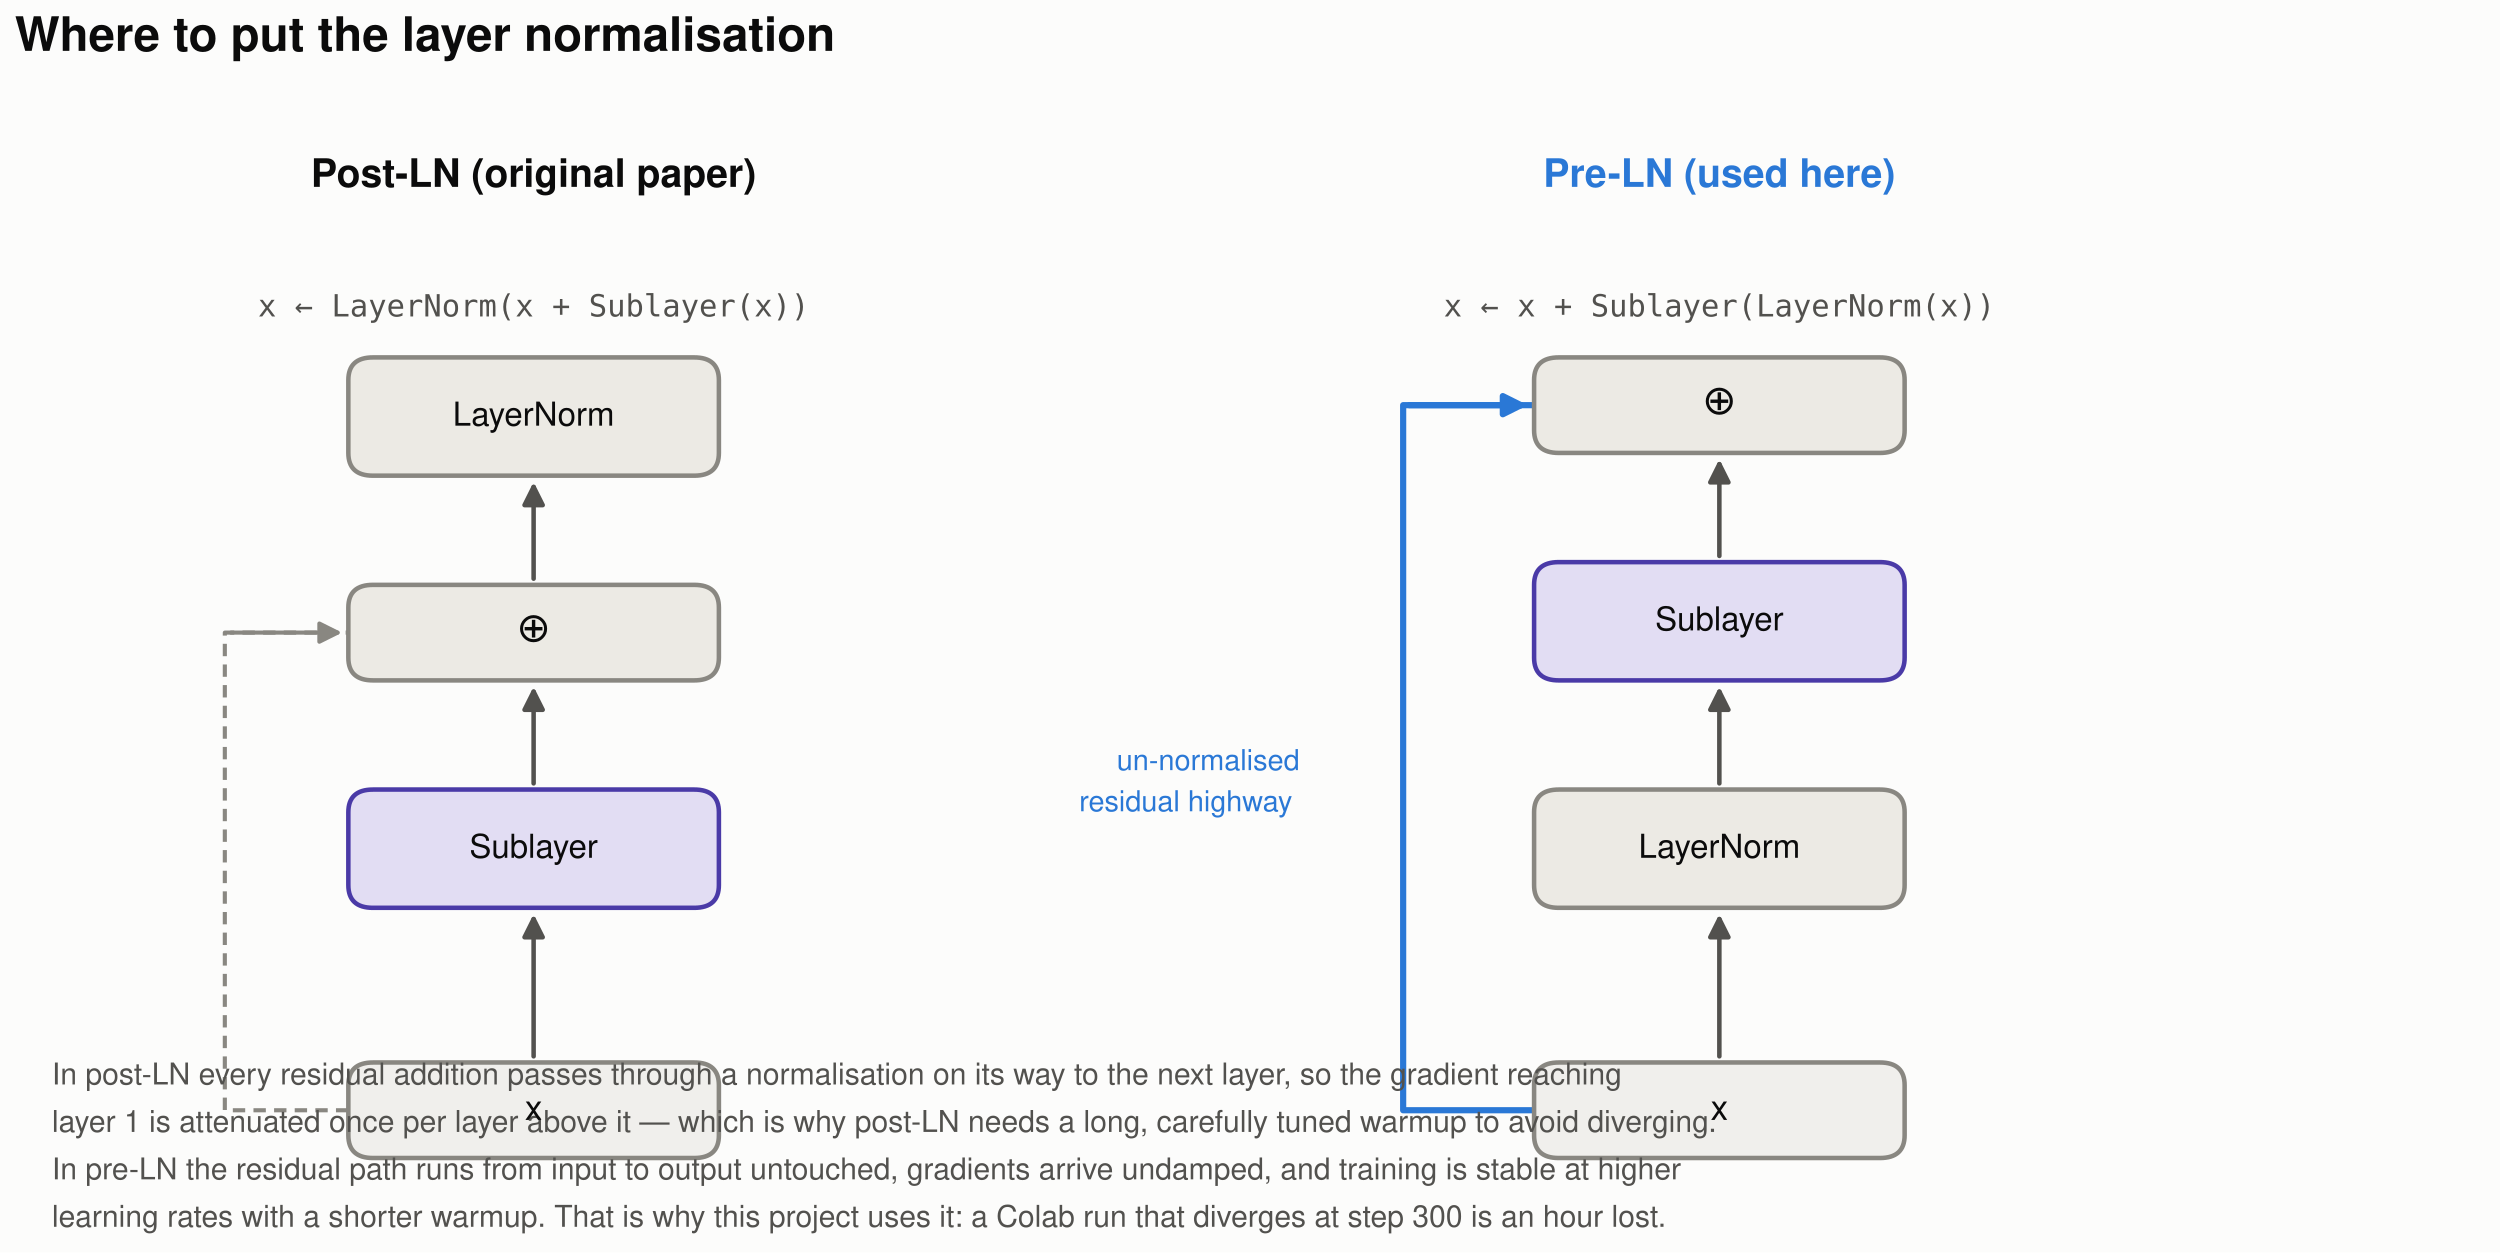
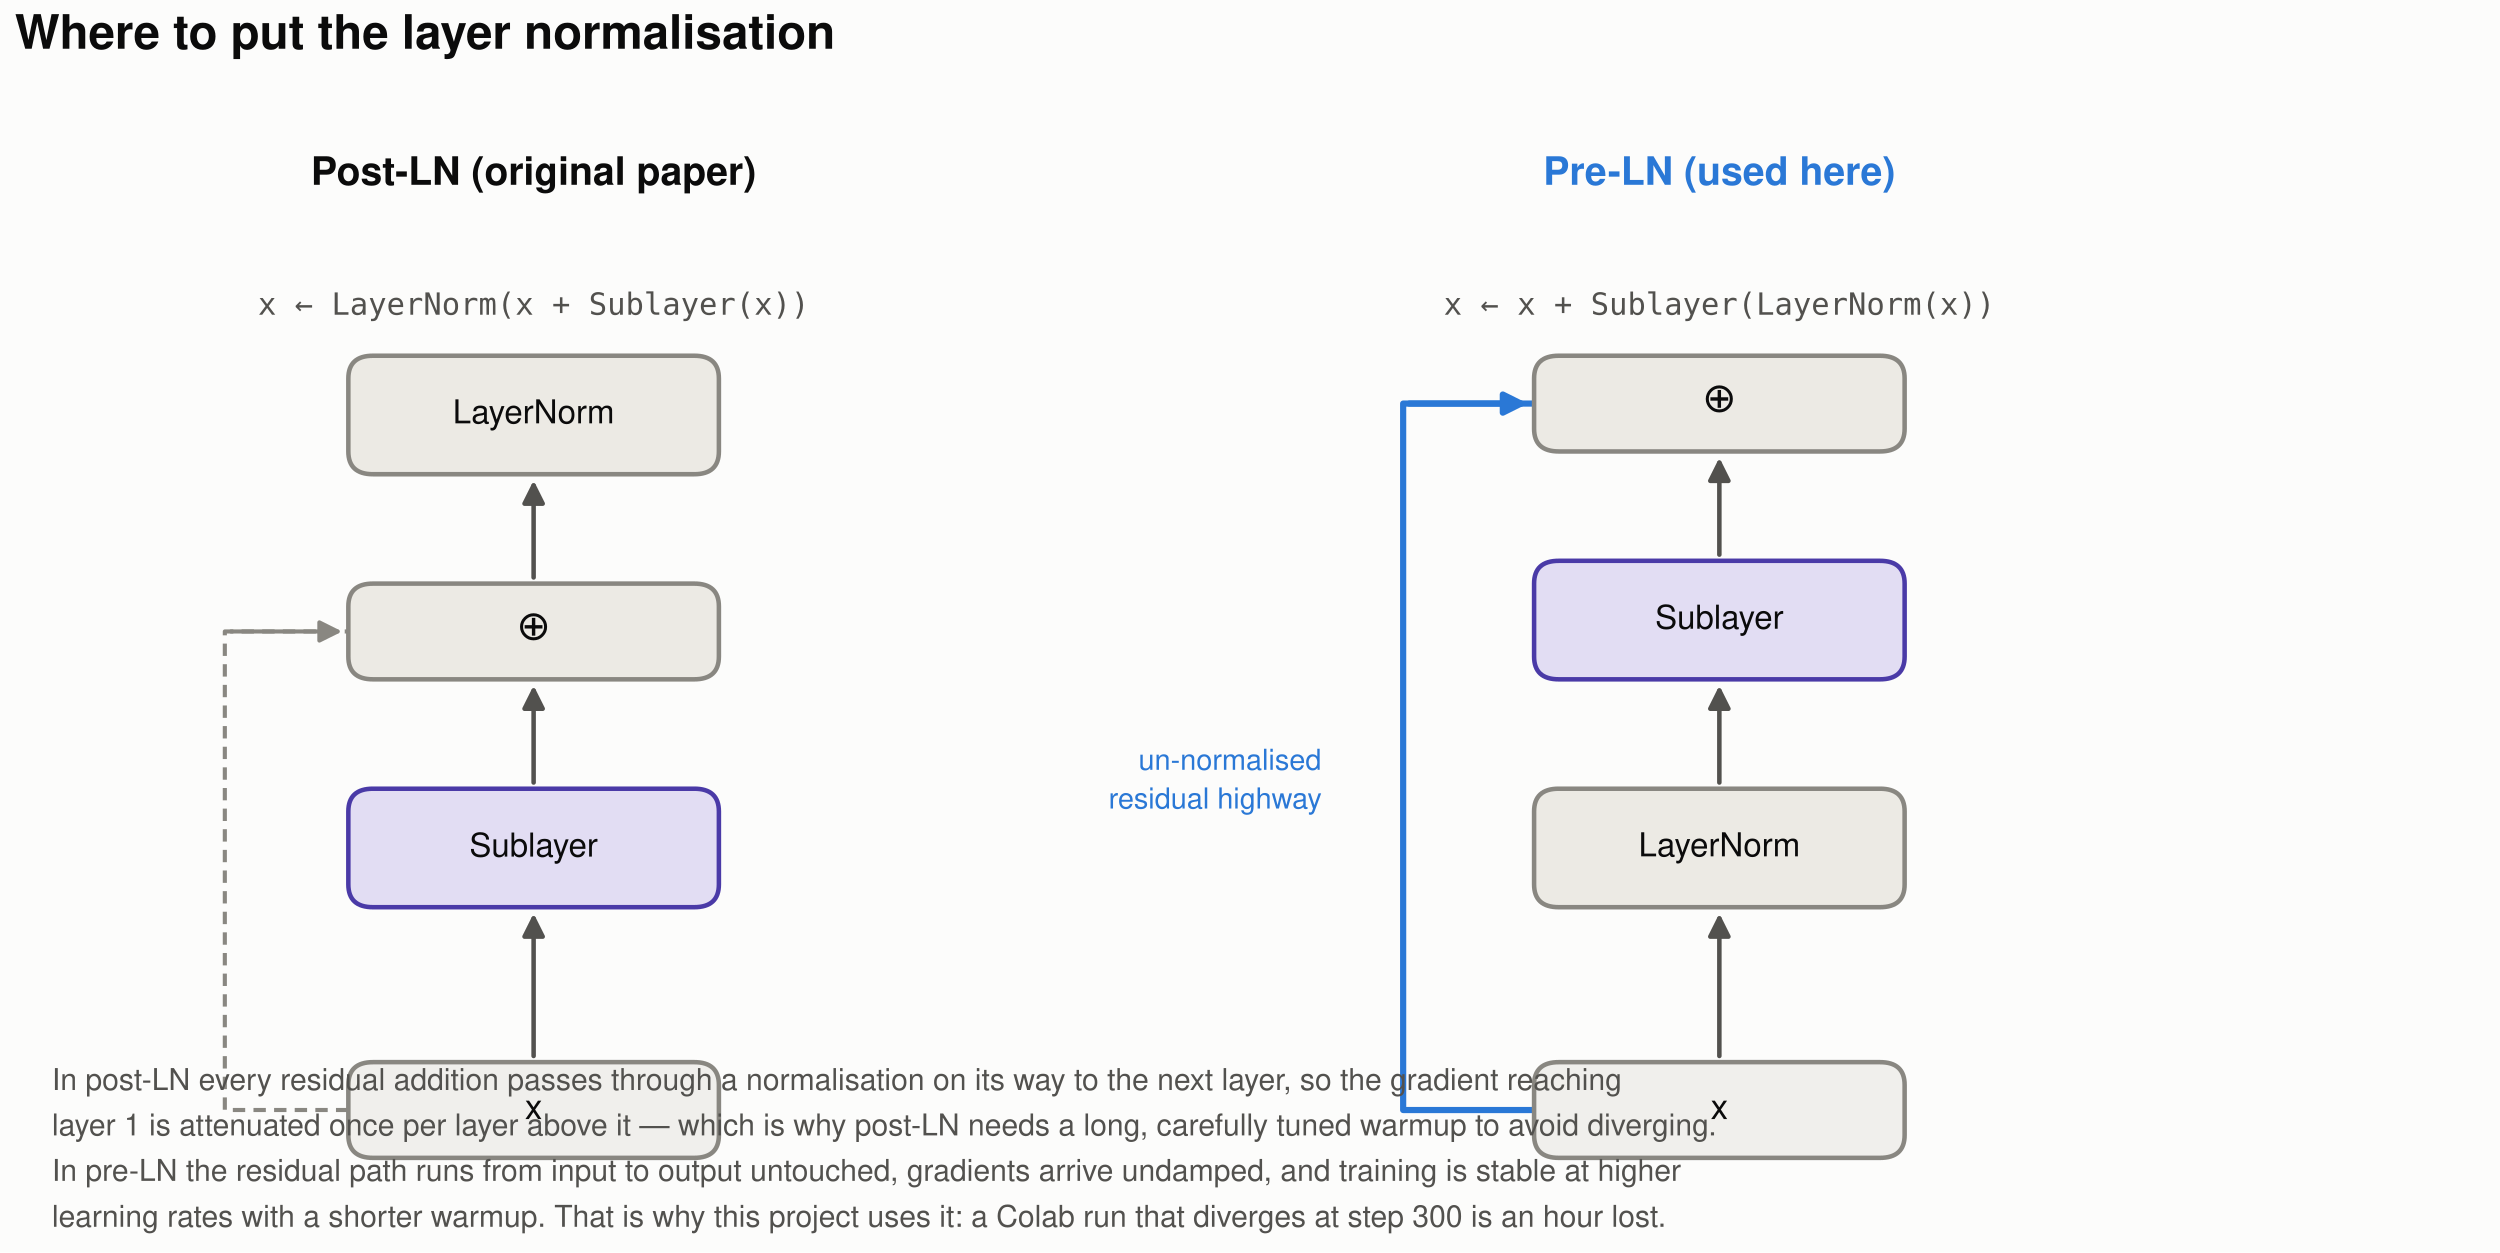
<svg xmlns="http://www.w3.org/2000/svg" width="606pt" height="303.6pt" viewBox="0 0 606 303.6" version="1.1">
  <defs>
    <style type="text/css">*{stroke-linejoin: round; stroke-linecap: butt}</style>
  </defs>
  <g id="figure_1">
    <g id="patch_1">
      <path d="M 0 303.6  L 606 303.6  L 606 0  L 0 0  z " style="fill: #fcfcfb" />
    </g>
    <g id="axes_1">
      <g id="patch_2">
-         <path d="M 3.6 300  L 602.4 300  L 602.4 24.338  L 3.6 24.338  z " style="fill: #fcfcfb" />
+         <path d="M 3.6 300  L 602.4 300  L 602.4 23.812  L 3.6 23.812  z " style="fill: #fcfcfb" />
      </g>
      <g id="matplotlib.axis_1" />
      <g id="matplotlib.axis_2" />
      <g id="patch_3">
-         <path d="M 129.348 256.051  Q 129.348 238.804 129.348 222.786  " clip-path="url(#pdedc9c7e85)" style="fill: none; stroke: #52514e; stroke-width: 1.1; stroke-linecap: round" />
-         <path d="M 127.148 227.186  L 129.348 222.786  L 131.548 227.186  z " clip-path="url(#pdedc9c7e85)" style="fill: #52514e; stroke: #52514e; stroke-width: 1.1; stroke-linecap: round" />
+         <path d="M 129.348 255.967  Q 129.348 238.687 129.348 222.636  " clip-path="url(#p34ce3f629d)" style="fill: none; stroke: #52514e; stroke-width: 1.1; stroke-linecap: round" />
+         <path d="M 127.148 227.036  L 129.348 222.636  L 131.548 227.036  z " clip-path="url(#p34ce3f629d)" style="fill: #52514e; stroke: #52514e; stroke-width: 1.1; stroke-linecap: round" />
      </g>
      <g id="patch_4">
-         <path d="M 129.348 189.887  Q 129.348 178.157 129.348 167.658  " clip-path="url(#pdedc9c7e85)" style="fill: none; stroke: #52514e; stroke-width: 1.1; stroke-linecap: round" />
-         <path d="M 127.148 172.058  L 129.348 167.658  L 131.548 172.058  z " clip-path="url(#pdedc9c7e85)" style="fill: #52514e; stroke: #52514e; stroke-width: 1.1; stroke-linecap: round" />
+         <path d="M 129.348 189.683  Q 129.348 177.925 129.348 167.397  " clip-path="url(#p34ce3f629d)" style="fill: none; stroke: #52514e; stroke-width: 1.1; stroke-linecap: round" />
+         <path d="M 127.148 171.797  L 129.348 167.397  L 131.548 171.797  z " clip-path="url(#p34ce3f629d)" style="fill: #52514e; stroke: #52514e; stroke-width: 1.1; stroke-linecap: round" />
      </g>
      <g id="patch_5">
-         <path d="M 129.348 140.268  Q 129.348 128.538 129.348 118.038  " clip-path="url(#pdedc9c7e85)" style="fill: none; stroke: #52514e; stroke-width: 1.1; stroke-linecap: round" />
-         <path d="M 127.148 122.438  L 129.348 118.038  L 131.548 122.438  z " clip-path="url(#pdedc9c7e85)" style="fill: #52514e; stroke: #52514e; stroke-width: 1.1; stroke-linecap: round" />
+         <path d="M 129.348 139.969  Q 129.348 128.211 129.348 117.683  " clip-path="url(#p34ce3f629d)" style="fill: none; stroke: #52514e; stroke-width: 1.1; stroke-linecap: round" />
+         <path d="M 127.148 122.083  L 129.348 117.683  L 131.548 122.083  z " clip-path="url(#p34ce3f629d)" style="fill: #52514e; stroke: #52514e; stroke-width: 1.1; stroke-linecap: round" />
      </g>
      <g id="line2d_1">
-         <path d="M 84.438 269.125  L 54.498 269.125  L 54.498 153.348  L 84.438 153.348  " clip-path="url(#pdedc9c7e85)" style="fill: none; stroke-dasharray: 3,2; stroke-dashoffset: 0; stroke: #898781" />
+         <path d="M 84.438 269.066  L 54.498 269.066  L 54.498 153.068  L 84.438 153.068  " clip-path="url(#p34ce3f629d)" style="fill: none; stroke-dasharray: 3,2; stroke-dashoffset: 0; stroke: #898781" />
      </g>
      <g id="patch_6">
-         <path d="M 56 153.348  Q 69.467 153.348 81.817 153.348  " clip-path="url(#pdedc9c7e85)" style="fill: none; stroke: #898781; stroke-linecap: round" />
-         <path d="M 77.417 151.148  L 81.817 153.348  L 77.417 155.548  z " clip-path="url(#pdedc9c7e85)" style="fill: #898781; stroke: #898781; stroke-linecap: round" />
+         <path d="M 56 153.068  Q 69.467 153.068 81.817 153.068  " clip-path="url(#p34ce3f629d)" style="fill: none; stroke: #898781; stroke-linecap: round" />
+         <path d="M 77.417 150.868  L 81.817 153.068  L 77.417 155.268  z " clip-path="url(#p34ce3f629d)" style="fill: #898781; stroke: #898781; stroke-linecap: round" />
      </g>
      <g id="patch_7">
-         <path d="M 416.772 256.051  Q 416.772 238.804 416.772 222.786  " clip-path="url(#pdedc9c7e85)" style="fill: none; stroke: #52514e; stroke-width: 1.1; stroke-linecap: round" />
-         <path d="M 414.572 227.186  L 416.772 222.786  L 418.972 227.186  z " clip-path="url(#pdedc9c7e85)" style="fill: #52514e; stroke: #52514e; stroke-width: 1.1; stroke-linecap: round" />
+         <path d="M 416.772 255.967  Q 416.772 238.687 416.772 222.636  " clip-path="url(#p34ce3f629d)" style="fill: none; stroke: #52514e; stroke-width: 1.1; stroke-linecap: round" />
+         <path d="M 414.572 227.036  L 416.772 222.636  L 418.972 227.036  z " clip-path="url(#p34ce3f629d)" style="fill: #52514e; stroke: #52514e; stroke-width: 1.1; stroke-linecap: round" />
      </g>
      <g id="patch_8">
-         <path d="M 416.772 189.887  Q 416.772 178.157 416.772 167.658  " clip-path="url(#pdedc9c7e85)" style="fill: none; stroke: #52514e; stroke-width: 1.1; stroke-linecap: round" />
-         <path d="M 414.572 172.058  L 416.772 167.658  L 418.972 172.058  z " clip-path="url(#pdedc9c7e85)" style="fill: #52514e; stroke: #52514e; stroke-width: 1.1; stroke-linecap: round" />
+         <path d="M 416.772 189.683  Q 416.772 177.925 416.772 167.397  " clip-path="url(#p34ce3f629d)" style="fill: none; stroke: #52514e; stroke-width: 1.1; stroke-linecap: round" />
+         <path d="M 414.572 171.797  L 416.772 167.397  L 418.972 171.797  z " clip-path="url(#p34ce3f629d)" style="fill: #52514e; stroke: #52514e; stroke-width: 1.1; stroke-linecap: round" />
      </g>
      <g id="patch_9">
-         <path d="M 416.772 134.755  Q 416.772 123.025 416.772 112.525  " clip-path="url(#pdedc9c7e85)" style="fill: none; stroke: #52514e; stroke-width: 1.1; stroke-linecap: round" />
-         <path d="M 414.572 116.925  L 416.772 112.525  L 418.972 116.925  z " clip-path="url(#pdedc9c7e85)" style="fill: #52514e; stroke: #52514e; stroke-width: 1.1; stroke-linecap: round" />
+         <path d="M 416.772 134.445  Q 416.772 122.687 416.772 112.159  " clip-path="url(#p34ce3f629d)" style="fill: none; stroke: #52514e; stroke-width: 1.1; stroke-linecap: round" />
+         <path d="M 414.572 116.559  L 416.772 112.159  L 418.972 116.559  z " clip-path="url(#p34ce3f629d)" style="fill: #52514e; stroke: #52514e; stroke-width: 1.1; stroke-linecap: round" />
      </g>
      <g id="line2d_2">
-         <path d="M 371.862 269.125  L 340.125 269.125  L 340.125 98.215  L 371.862 98.215  " clip-path="url(#pdedc9c7e85)" style="fill: none; stroke: #2a78d6; stroke-width: 1.5; stroke-linecap: round" />
+         <path d="M 371.862 269.066  L 340.125 269.066  L 340.125 97.83  L 371.862 97.83  " clip-path="url(#p34ce3f629d)" style="fill: none; stroke: #2a78d6; stroke-width: 1.5; stroke-linecap: round" />
      </g>
      <g id="patch_10">
-         <path d="M 341.625 98.215  Q 355.992 98.215 368.682 98.215  " clip-path="url(#pdedc9c7e85)" style="fill: none; stroke: #2a78d6; stroke-width: 1.5; stroke-linecap: round" />
-         <path d="M 364.282 96.015  L 368.682 98.215  L 364.282 100.415  z " clip-path="url(#pdedc9c7e85)" style="fill: #2a78d6; stroke: #2a78d6; stroke-width: 1.5; stroke-linecap: round" />
+         <path d="M 341.625 97.83  Q 355.992 97.83 368.682 97.83  " clip-path="url(#p34ce3f629d)" style="fill: none; stroke: #2a78d6; stroke-width: 1.5; stroke-linecap: round" />
+         <path d="M 364.282 95.63  L 368.682 97.83  L 364.282 100.03  z " clip-path="url(#p34ce3f629d)" style="fill: #2a78d6; stroke: #2a78d6; stroke-width: 1.5; stroke-linecap: round" />
      </g>
      <g id="text_1">
-         <text style="font-weight: 600; font-size: 9.5px; font-family: 'Helvetica Neue', 'Helvetica', 'Arial', 'DejaVu Sans', sans-serif; text-anchor: middle; fill: #0b0b0b" x="129.348" y="45.288" transform="rotate(-0 129.3479 45.28846)">Post-LN   (original paper)</text>
+         <text style="font-weight: 600; font-size: 9.5px; font-family: 'Helvetica Neue', 'Helvetica', 'Arial', 'DejaVu Sans', sans-serif; text-anchor: middle; fill: #0b0b0b" x="129.348" y="44.802" transform="rotate(-0 129.3479 44.80199)">Post-LN   (original paper)</text>
      </g>
      <g id="patch_11">
-         <path d="M 90.426 280.703  L 168.27 280.703  Q 174.258 280.703 174.258 275.19  L 174.258 263.061  Q 174.258 257.548 168.27 257.548  L 90.426 257.548  Q 84.438 257.548 84.438 263.061  L 84.438 275.19  Q 84.438 280.703 90.426 280.703  z " clip-path="url(#pdedc9c7e85)" style="fill: #f0efec; stroke: #898781; stroke-width: 1.1; stroke-linejoin: miter" />
+         <path d="M 90.426 280.666  L 168.27 280.666  Q 174.258 280.666 174.258 275.143  L 174.258 262.99  Q 174.258 257.467 168.27 257.467  L 90.426 257.467  Q 84.438 257.467 84.438 262.99  L 84.438 275.143  Q 84.438 280.666 90.426 280.666  z " clip-path="url(#p34ce3f629d)" style="fill: #f0efec; stroke: #898781; stroke-width: 1.1; stroke-linejoin: miter" />
      </g>
      <g id="patch_12">
-         <path d="M 90.426 220.058  L 168.27 220.058  Q 174.258 220.058 174.258 214.545  L 174.258 196.902  Q 174.258 191.389 168.27 191.389  L 90.426 191.389  Q 84.438 191.389 84.438 196.902  L 84.438 214.545  Q 84.438 220.058 90.426 220.058  z " clip-path="url(#pdedc9c7e85)" style="fill: #e2ddf3; stroke: #4a3aa7; stroke-width: 1.1; stroke-linejoin: miter" />
+         <path d="M 90.426 219.905  L 168.27 219.905  Q 174.258 219.905 174.258 214.381  L 174.258 196.705  Q 174.258 191.182 168.27 191.182  L 90.426 191.182  Q 84.438 191.182 84.438 196.705  L 84.438 214.381  Q 84.438 219.905 90.426 219.905  z " clip-path="url(#p34ce3f629d)" style="fill: #e2ddf3; stroke: #4a3aa7; stroke-width: 1.1; stroke-linejoin: miter" />
      </g>
      <g id="patch_13">
-         <path d="M 90.426 164.925  L 168.27 164.925  Q 174.258 164.925 174.258 159.412  L 174.258 147.283  Q 174.258 141.77 168.27 141.77  L 90.426 141.77  Q 84.438 141.77 84.438 147.283  L 84.438 159.412  Q 84.438 164.925 90.426 164.925  z " clip-path="url(#pdedc9c7e85)" style="fill: #eceae4; stroke: #898781; stroke-width: 1.1; stroke-linejoin: miter" />
+         <path d="M 90.426 164.667  L 168.27 164.667  Q 174.258 164.667 174.258 159.144  L 174.258 146.991  Q 174.258 141.468 168.27 141.468  L 90.426 141.468  Q 84.438 141.468 84.438 146.991  L 84.438 159.144  Q 84.438 164.667 90.426 164.667  z " clip-path="url(#p34ce3f629d)" style="fill: #eceae4; stroke: #898781; stroke-width: 1.1; stroke-linejoin: miter" />
      </g>
      <g id="patch_14">
-         <path d="M 90.426 115.306  L 168.27 115.306  Q 174.258 115.306 174.258 109.793  L 174.258 92.151  Q 174.258 86.638 168.27 86.638  L 90.426 86.638  Q 84.438 86.638 84.438 92.151  L 84.438 109.793  Q 84.438 115.306 90.426 115.306  z " clip-path="url(#pdedc9c7e85)" style="fill: #eceae4; stroke: #898781; stroke-width: 1.1; stroke-linejoin: miter" />
+         <path d="M 90.426 114.954  L 168.27 114.954  Q 174.258 114.954 174.258 109.43  L 174.258 91.754  Q 174.258 86.23 168.27 86.23  L 90.426 86.23  Q 84.438 86.23 84.438 91.754  L 84.438 109.43  Q 84.438 114.954 90.426 114.954  z " clip-path="url(#p34ce3f629d)" style="fill: #eceae4; stroke: #898781; stroke-width: 1.1; stroke-linejoin: miter" />
      </g>
      <g id="text_2">
-         <text style="font-size: 7.4px; font-family: 'DejaVu Sans Mono', 'Bitstream Vera Sans Mono', 'Computer Modern Typewriter', 'Andale Mono', 'Nimbus Mono L', 'Courier New', 'Courier', 'Fixed', 'Terminal', monospace; text-anchor: middle; fill: #52514e" x="129.348" y="76.714" transform="rotate(-0 129.3479 76.71385)">x ← LayerNorm(x + Sublayer(x))</text>
+         <text style="font-size: 7.4px; font-family: 'DejaVu Sans Mono', 'Bitstream Vera Sans Mono', 'Computer Modern Typewriter', 'Andale Mono', 'Nimbus Mono L', 'Courier New', 'Courier', 'Fixed', 'Terminal', monospace; text-anchor: middle; fill: #52514e" x="129.348" y="76.287" transform="rotate(-0 129.3479 76.2874)">x ← LayerNorm(x + Sublayer(x))</text>
      </g>
      <g id="text_3">
-         <text style="font-weight: 600; font-size: 9.5px; font-family: 'Helvetica Neue', 'Helvetica', 'Arial', 'DejaVu Sans', sans-serif; text-anchor: middle; fill: #2a78d6" x="416.772" y="45.288" transform="rotate(-0 416.7717 45.28846)">Pre-LN   (used here)</text>
+         <text style="font-weight: 600; font-size: 9.5px; font-family: 'Helvetica Neue', 'Helvetica', 'Arial', 'DejaVu Sans', sans-serif; text-anchor: middle; fill: #2a78d6" x="416.772" y="44.802" transform="rotate(-0 416.7717 44.80199)">Pre-LN   (used here)</text>
      </g>
      <g id="patch_15">
-         <path d="M 377.85 280.703  L 455.694 280.703  Q 461.682 280.703 461.682 275.19  L 461.682 263.061  Q 461.682 257.548 455.694 257.548  L 377.85 257.548  Q 371.862 257.548 371.862 263.061  L 371.862 275.19  Q 371.862 280.703 377.85 280.703  z " clip-path="url(#pdedc9c7e85)" style="fill: #f0efec; stroke: #898781; stroke-width: 1.1; stroke-linejoin: miter" />
+         <path d="M 377.85 280.666  L 455.694 280.666  Q 461.682 280.666 461.682 275.143  L 461.682 262.99  Q 461.682 257.467 455.694 257.467  L 377.85 257.467  Q 371.862 257.467 371.862 262.99  L 371.862 275.143  Q 371.862 280.666 377.85 280.666  z " clip-path="url(#p34ce3f629d)" style="fill: #f0efec; stroke: #898781; stroke-width: 1.1; stroke-linejoin: miter" />
      </g>
      <g id="patch_16">
-         <path d="M 377.85 220.058  L 455.694 220.058  Q 461.682 220.058 461.682 214.545  L 461.682 196.902  Q 461.682 191.389 455.694 191.389  L 377.85 191.389  Q 371.862 191.389 371.862 196.902  L 371.862 214.545  Q 371.862 220.058 377.85 220.058  z " clip-path="url(#pdedc9c7e85)" style="fill: #eceae4; stroke: #898781; stroke-width: 1.1; stroke-linejoin: miter" />
+         <path d="M 377.85 219.905  L 455.694 219.905  Q 461.682 219.905 461.682 214.381  L 461.682 196.705  Q 461.682 191.182 455.694 191.182  L 377.85 191.182  Q 371.862 191.182 371.862 196.705  L 371.862 214.381  Q 371.862 219.905 377.85 219.905  z " clip-path="url(#p34ce3f629d)" style="fill: #eceae4; stroke: #898781; stroke-width: 1.1; stroke-linejoin: miter" />
      </g>
      <g id="patch_17">
-         <path d="M 377.85 164.925  L 455.694 164.925  Q 461.682 164.925 461.682 159.412  L 461.682 141.77  Q 461.682 136.257 455.694 136.257  L 377.85 136.257  Q 371.862 136.257 371.862 141.77  L 371.862 159.412  Q 371.862 164.925 377.85 164.925  z " clip-path="url(#pdedc9c7e85)" style="fill: #e2ddf3; stroke: #4a3aa7; stroke-width: 1.1; stroke-linejoin: miter" />
+         <path d="M 377.85 164.667  L 455.694 164.667  Q 461.682 164.667 461.682 159.144  L 461.682 141.468  Q 461.682 135.944 455.694 135.944  L 377.85 135.944  Q 371.862 135.944 371.862 141.468  L 371.862 159.144  Q 371.862 164.667 377.85 164.667  z " clip-path="url(#p34ce3f629d)" style="fill: #e2ddf3; stroke: #4a3aa7; stroke-width: 1.1; stroke-linejoin: miter" />
      </g>
      <g id="patch_18">
-         <path d="M 377.85 109.793  L 455.694 109.793  Q 461.682 109.793 461.682 104.28  L 461.682 92.151  Q 461.682 86.638 455.694 86.638  L 377.85 86.638  Q 371.862 86.638 371.862 92.151  L 371.862 104.28  Q 371.862 109.793 377.85 109.793  z " clip-path="url(#pdedc9c7e85)" style="fill: #eceae4; stroke: #898781; stroke-width: 1.1; stroke-linejoin: miter" />
+         <path d="M 377.85 109.43  L 455.694 109.43  Q 461.682 109.43 461.682 103.906  L 461.682 91.754  Q 461.682 86.23 455.694 86.23  L 377.85 86.23  Q 371.862 86.23 371.862 91.754  L 371.862 103.906  Q 371.862 109.43 377.85 109.43  z " clip-path="url(#p34ce3f629d)" style="fill: #eceae4; stroke: #898781; stroke-width: 1.1; stroke-linejoin: miter" />
      </g>
      <g id="text_4">
-         <text style="font-size: 7.4px; font-family: 'DejaVu Sans Mono', 'Bitstream Vera Sans Mono', 'Computer Modern Typewriter', 'Andale Mono', 'Nimbus Mono L', 'Courier New', 'Courier', 'Fixed', 'Terminal', monospace; text-anchor: middle; fill: #52514e" x="416.772" y="76.714" transform="rotate(-0 416.7717 76.71385)">x ← x + Sublayer(LayerNorm(x))</text>
+         <text style="font-size: 7.4px; font-family: 'DejaVu Sans Mono', 'Bitstream Vera Sans Mono', 'Computer Modern Typewriter', 'Andale Mono', 'Nimbus Mono L', 'Courier New', 'Courier', 'Fixed', 'Terminal', monospace; text-anchor: middle; fill: #52514e" x="416.772" y="76.287" transform="rotate(-0 416.7717 76.2874)">x ← x + Sublayer(LayerNorm(x))</text>
      </g>
      <g id="text_5">
-         <text style="font-size: 7px; font-family: 'Helvetica Neue', 'Helvetica', 'Arial', 'DejaVu Sans', sans-serif; fill: #2a78d6" transform="translate(270.6961 186.6835)">un-normalised</text>
-         <text style="font-size: 7px; font-family: 'Helvetica Neue', 'Helvetica', 'Arial', 'DejaVu Sans', sans-serif; fill: #2a78d6" transform="translate(261.5873 196.6496)">residual highway</text>
+         <text style="font-size: 7px; font-family: 'Helvetica Neue', 'Helvetica', 'Arial', 'DejaVu Sans', sans-serif; fill: #2a78d6" transform="translate(275.968 186.6035)">un-normalised</text>
+         <text style="font-size: 7px; font-family: 'Helvetica Neue', 'Helvetica', 'Arial', 'DejaVu Sans', sans-serif; fill: #2a78d6" transform="translate(268.7197 195.9803)">residual highway</text>
      </g>
      <g id="text_6">
-         <text style="font-size: 7.3px; font-family: 'Helvetica Neue', 'Helvetica', 'Arial', 'DejaVu Sans', sans-serif; fill: #52514e" transform="translate(12.58199 262.8711)">In post-LN every residual addition passes through a normalisation on its way to the next layer, so the gradient reaching</text>
-         <text style="font-size: 7.3px; font-family: 'Helvetica Neue', 'Helvetica', 'Arial', 'DejaVu Sans', sans-serif; fill: #52514e" transform="translate(12.58199 274.3737)">layer 1 is attenuated once per layer above it — which is why post-LN needs a long, carefully tuned warmup to avoid diverging.</text>
-         <text style="font-size: 7.3px; font-family: 'Helvetica Neue', 'Helvetica', 'Arial', 'DejaVu Sans', sans-serif; fill: #52514e" transform="translate(12.58199 285.8762)">In pre-LN the residual path runs from input to output untouched, gradients arrive undamped, and training is stable at higher</text>
-         <text style="font-size: 7.3px; font-family: 'Helvetica Neue', 'Helvetica', 'Arial', 'DejaVu Sans', sans-serif; fill: #52514e" transform="translate(12.58199 297.3787)">learning rates with a shorter warmup. That is why this project uses it: a Colab run that diverges at step 300 is an hour lost.</text>
+         <text style="font-size: 7.3px; font-family: 'Helvetica Neue', 'Helvetica', 'Arial', 'DejaVu Sans', sans-serif; fill: #52514e" transform="translate(12.58199 264.2106)">In post-LN every residual addition passes through a normalisation on its way to the next layer, so the gradient reaching</text>
+         <text style="font-size: 7.3px; font-family: 'Helvetica Neue', 'Helvetica', 'Arial', 'DejaVu Sans', sans-serif; fill: #52514e" transform="translate(12.58199 275.2243)">layer 1 is attenuated once per layer above it — which is why post-LN needs a long, carefully tuned warmup to avoid diverging.</text>
+         <text style="font-size: 7.3px; font-family: 'Helvetica Neue', 'Helvetica', 'Arial', 'DejaVu Sans', sans-serif; fill: #52514e" transform="translate(12.58199 286.2379)">In pre-LN the residual path runs from input to output untouched, gradients arrive undamped, and training is stable at higher</text>
+         <text style="font-size: 7.3px; font-family: 'Helvetica Neue', 'Helvetica', 'Arial', 'DejaVu Sans', sans-serif; fill: #52514e" transform="translate(12.58199 297.3686)">learning rates with a shorter warmup. That is why this project uses it: a Colab run that diverges at step 300 is an hour lost.</text>
      </g>
      <g id="text_7">
-         <text style="font-weight: 600; font-size: 11.5px; font-family: 'Helvetica Neue', 'Helvetica', 'Arial', 'DejaVu Sans', sans-serif; text-anchor: start; fill: #0b0b0b" x="3.6" y="12.338" transform="rotate(-0 3.6 12.3382)">Where to put the layer normalisation</text>
+         <text style="font-weight: 600; font-size: 11.5px; font-family: 'Helvetica Neue', 'Helvetica', 'Arial', 'DejaVu Sans', sans-serif; text-anchor: start; fill: #0b0b0b" x="3.6" y="11.812" transform="rotate(-0 3.6 11.81172)">Where to put the layer normalisation</text>
      </g>
      <g id="text_8">
-         <text style="font-size: 8.5px; font-family: 'Helvetica Neue', 'Helvetica', 'Arial', 'DejaVu Sans', sans-serif; text-anchor: middle; fill: #0b0b0b" x="129.348" y="271.471" transform="rotate(-0 129.3479 271.4709)">x</text>
+         <text style="font-size: 8.5px; font-family: 'Helvetica Neue', 'Helvetica', 'Arial', 'DejaVu Sans', sans-serif; text-anchor: middle; fill: #0b0b0b" x="129.348" y="271.264" transform="rotate(-0 129.3479 271.2639)">x</text>
      </g>
      <g id="text_9">
-         <text style="font-size: 8px; font-family: 'Helvetica Neue', 'Helvetica', 'Arial', 'DejaVu Sans', sans-serif; text-anchor: middle; fill: #0b0b0b" x="129.348" y="207.931" transform="rotate(-0 129.3479 207.9308)">Sublayer</text>
+         <text style="font-size: 8px; font-family: 'Helvetica Neue', 'Helvetica', 'Arial', 'DejaVu Sans', sans-serif; text-anchor: middle; fill: #0b0b0b" x="129.348" y="207.639" transform="rotate(-0 129.3479 207.6389)">Sublayer</text>
      </g>
      <g id="text_10">
-         <g style="fill: #0b0b0b" transform="translate(125.1479 156.1071)">
+         <g style="fill: #0b0b0b" transform="translate(125.1479 155.6528)">
          <text>
            <tspan x="0" y="-0.578" style="font-size: 10px; font-family: 'DejaVu Sans'; fill: #0b0b0b">⊕</tspan>
          </text>
        </g>
      </g>
      <g id="text_11">
-         <text style="font-size: 8px; font-family: 'Helvetica Neue', 'Helvetica', 'Arial', 'DejaVu Sans', sans-serif; text-anchor: middle; fill: #0b0b0b" x="129.348" y="103.18" transform="rotate(-0 129.3479 103.1795)">LayerNorm</text>
+         <text style="font-size: 8px; font-family: 'Helvetica Neue', 'Helvetica', 'Arial', 'DejaVu Sans', sans-serif; text-anchor: middle; fill: #0b0b0b" x="129.348" y="102.62" transform="rotate(-0 129.3479 102.6201)">LayerNorm</text>
      </g>
      <g id="text_12">
-         <text style="font-size: 8.5px; font-family: 'Helvetica Neue', 'Helvetica', 'Arial', 'DejaVu Sans', sans-serif; text-anchor: middle; fill: #0b0b0b" x="416.772" y="271.471" transform="rotate(-0 416.7717 271.4709)">x</text>
+         <text style="font-size: 8.5px; font-family: 'Helvetica Neue', 'Helvetica', 'Arial', 'DejaVu Sans', sans-serif; text-anchor: middle; fill: #0b0b0b" x="416.772" y="271.264" transform="rotate(-0 416.7717 271.2639)">x</text>
      </g>
      <g id="text_13">
-         <text style="font-size: 8px; font-family: 'Helvetica Neue', 'Helvetica', 'Arial', 'DejaVu Sans', sans-serif; text-anchor: middle; fill: #0b0b0b" x="416.772" y="207.931" transform="rotate(-0 416.7717 207.9308)">LayerNorm</text>
+         <text style="font-size: 8px; font-family: 'Helvetica Neue', 'Helvetica', 'Arial', 'DejaVu Sans', sans-serif; text-anchor: middle; fill: #0b0b0b" x="416.772" y="207.571" transform="rotate(-0 416.7717 207.5714)">LayerNorm</text>
      </g>
      <g id="text_14">
-         <text style="font-size: 8px; font-family: 'Helvetica Neue', 'Helvetica', 'Arial', 'DejaVu Sans', sans-serif; text-anchor: middle; fill: #0b0b0b" x="416.772" y="152.799" transform="rotate(-0 416.7717 152.7986)">Sublayer</text>
+         <text style="font-size: 8px; font-family: 'Helvetica Neue', 'Helvetica', 'Arial', 'DejaVu Sans', sans-serif; text-anchor: middle; fill: #0b0b0b" x="416.772" y="152.401" transform="rotate(-0 416.7717 152.4014)">Sublayer</text>
      </g>
      <g id="text_15">
-         <g style="fill: #0b0b0b" transform="translate(412.5717 100.9748)">
+         <g style="fill: #0b0b0b" transform="translate(412.5717 100.4152)">
          <text>
            <tspan x="0" y="-0.578" style="font-size: 10px; font-family: 'DejaVu Sans'; fill: #0b0b0b">⊕</tspan>
          </text>
        </g>
      </g>
    </g>
  </g>
  <defs>
-     <clipPath id="pdedc9c7e85">
-       <rect x="3.6" y="24.338" width="598.8" height="275.661" />
+     <clipPath id="p34ce3f629d">
+       <rect x="3.6" y="23.812" width="598.8" height="276.188" />
    </clipPath>
  </defs>
</svg>
